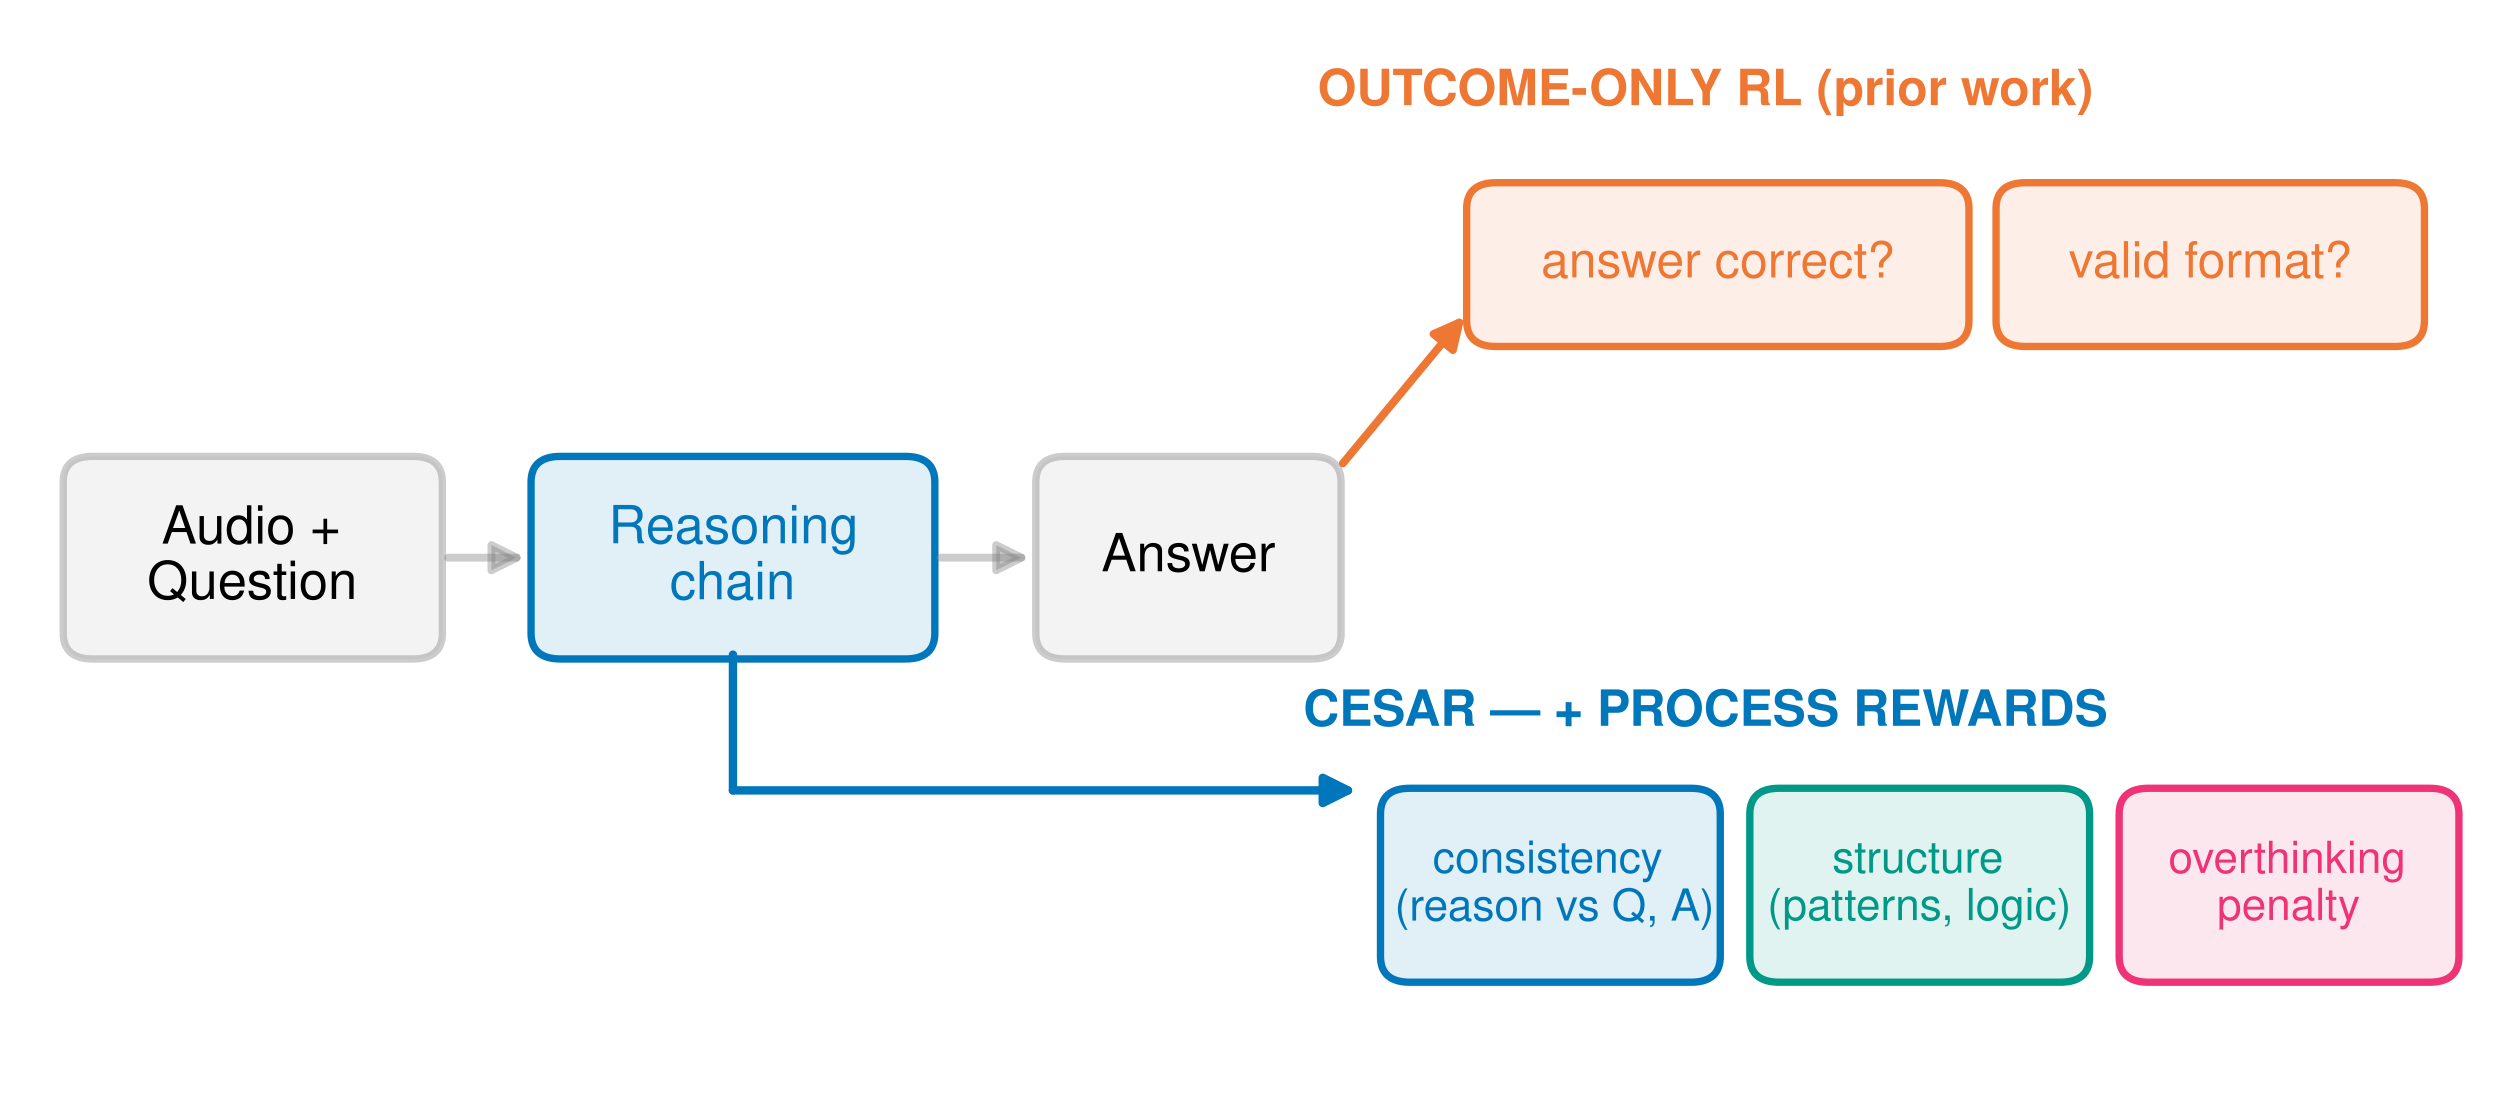
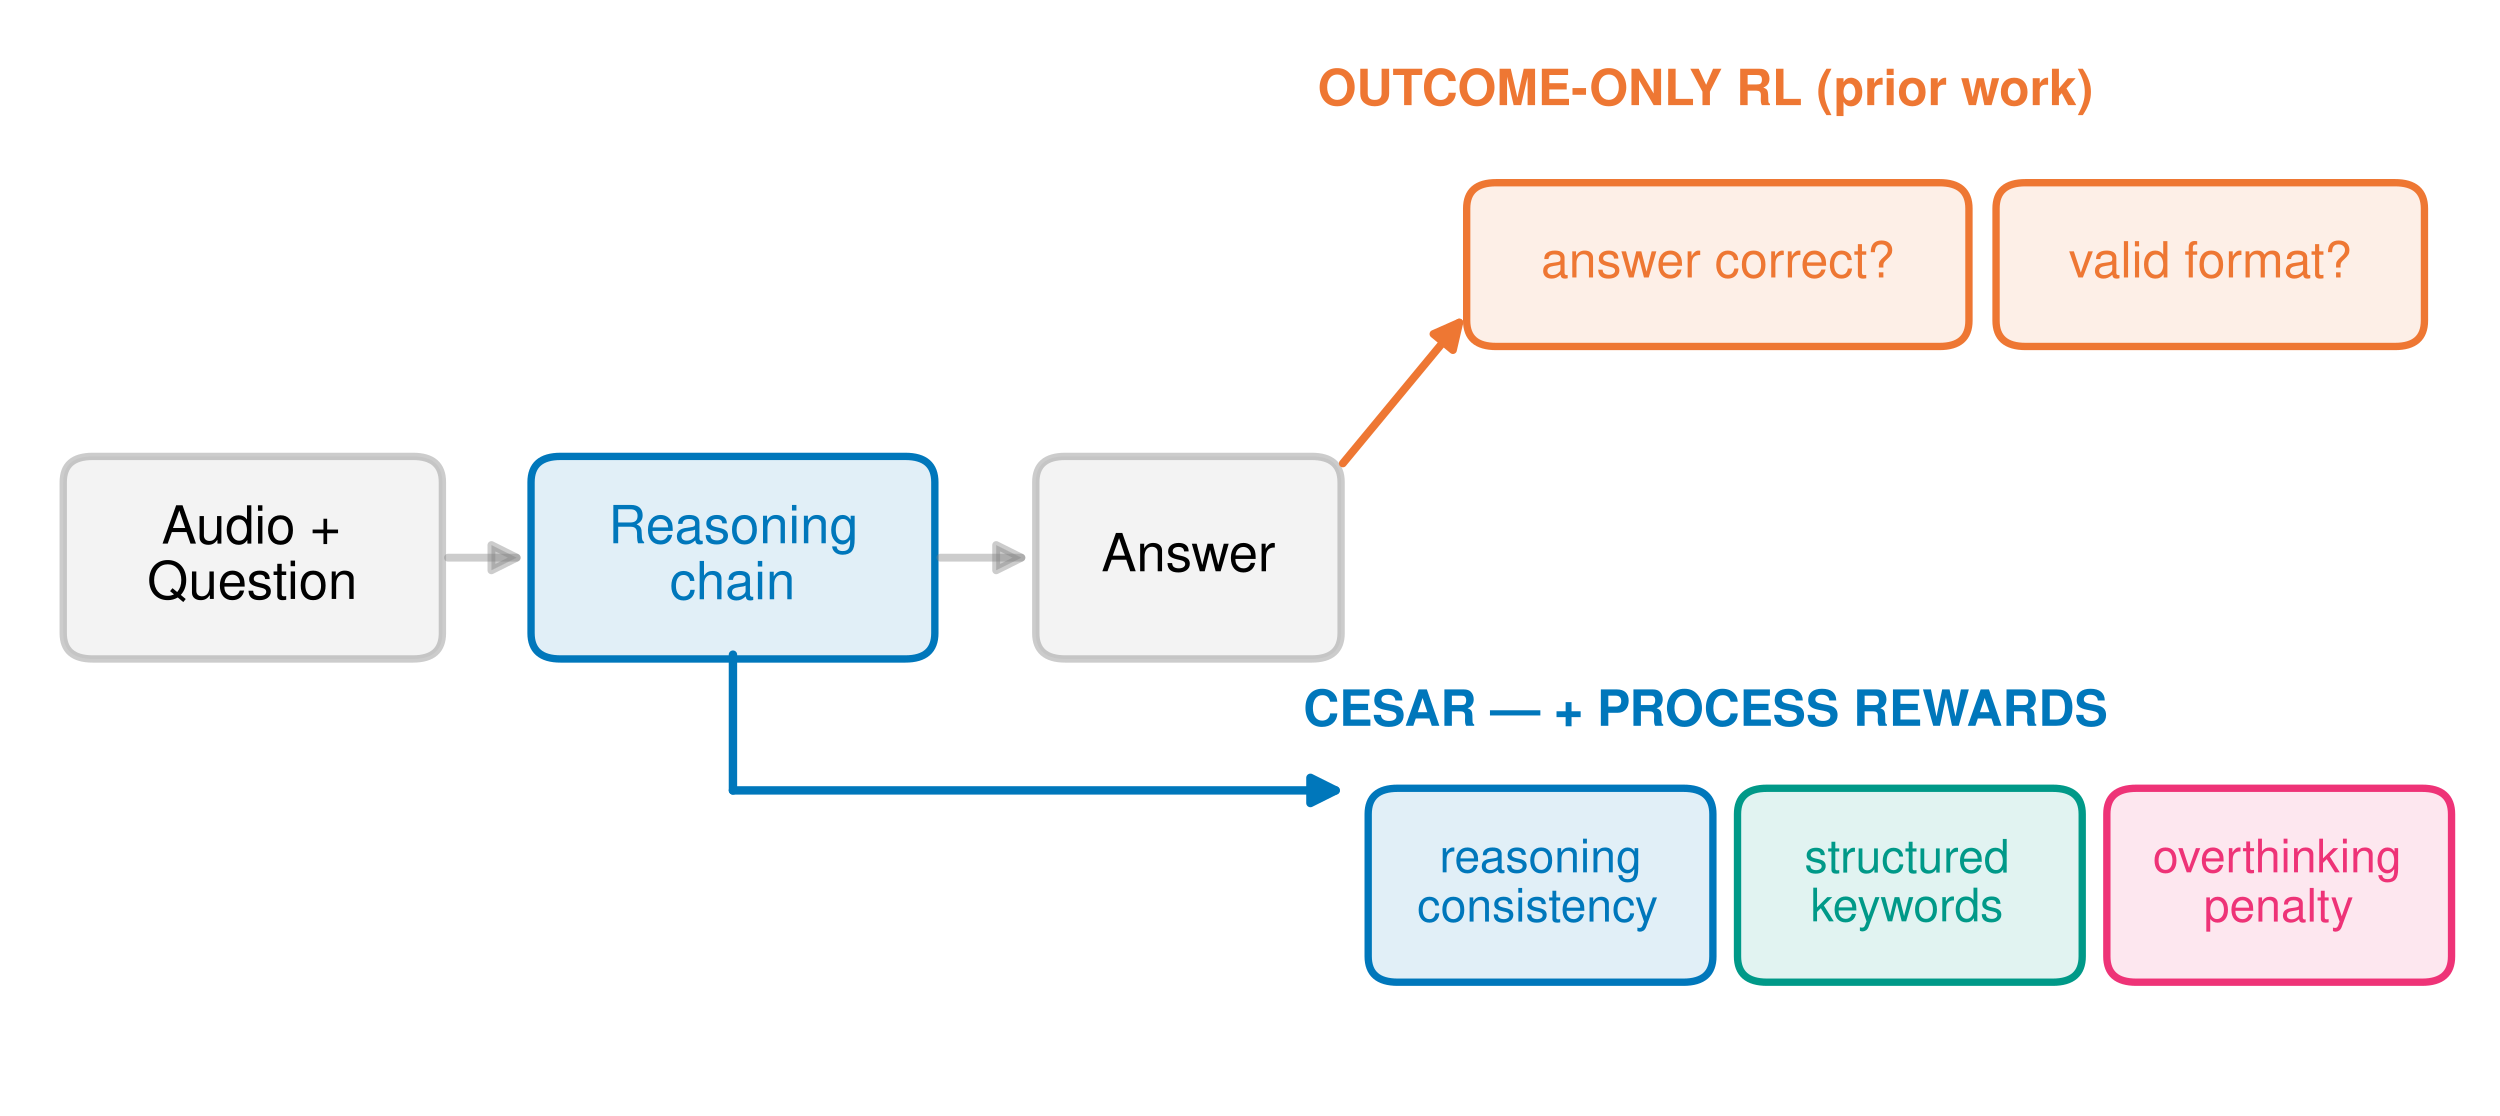
<svg xmlns="http://www.w3.org/2000/svg" viewBox="0 0 475.92 212.328" version="1.1">
  <defs>
    <style type="text/css">*{stroke-linejoin: round; stroke-linecap: butt}</style>
  </defs>
  <g id="figure_1">
    <g id="patch_1">
      <path d="M 0 212.328  L 475.92 212.328  L 475.92 0  L 0 0  L 0 212.328  z " style="fill: none" />
    </g>
    <g id="axes_1">
      <g id="patch_2">
-         <path d="M 17.662 125.446  L 78.595 125.446  Q 84.22 125.446 84.22 120.523  L 84.22 91.805  Q 84.22 86.882 78.595 86.882  L 17.662 86.882  Q 12.037 86.882 12.037 91.805  L 12.037 120.523  Q 12.037 125.446 17.662 125.446  z " clip-path="url(#pbba31e605c)" style="fill: #808080; fill-opacity: 0.09; stroke: #808080; stroke-opacity: 0.4; stroke-width: 1.4; stroke-linejoin: miter" />
+         <path d="M 17.662 125.446  L 78.595 125.446  Q 84.22 125.446 84.22 120.523  L 84.22 91.805  Q 84.22 86.882 78.595 86.882  L 17.662 86.882  Q 12.037 86.882 12.037 91.805  L 12.037 120.523  Q 12.037 125.446 17.662 125.446  z " clip-path="url(#p46c3b9ab01)" style="fill: #808080; fill-opacity: 0.09; stroke: #808080; stroke-opacity: 0.4; stroke-width: 1.4; stroke-linejoin: miter" />
      </g>
      <g id="patch_3">
-         <path d="M 106.718 125.446  L 172.339 125.446  Q 177.964 125.446 177.964 120.523  L 177.964 91.805  Q 177.964 86.882 172.339 86.882  L 106.718 86.882  Q 101.094 86.882 101.094 91.805  L 101.094 120.523  Q 101.094 125.446 106.718 125.446  z " clip-path="url(#pbba31e605c)" style="fill: #0077bb; fill-opacity: 0.12; stroke: #0077bb; stroke-width: 1.4; stroke-linejoin: miter" />
+         <path d="M 106.718 125.446  L 172.339 125.446  Q 177.964 125.446 177.964 120.523  L 177.964 91.805  Q 177.964 86.882 172.339 86.882  L 106.718 86.882  Q 101.094 86.882 101.094 91.805  L 101.094 120.523  Q 101.094 125.446 106.718 125.446  z " clip-path="url(#p46c3b9ab01)" style="fill: #0077bb; fill-opacity: 0.12; stroke: #0077bb; stroke-width: 1.4; stroke-linejoin: miter" />
      </g>
      <g id="patch_4">
-         <path d="M 85.283 106.164  Q 92.657 106.164 98.355 106.164  " clip-path="url(#pbba31e605c)" style="fill: none; stroke: #808080; stroke-opacity: 0.4; stroke-width: 1.5; stroke-linecap: round" />
-         <path d="M 93.555 103.764  L 98.355 106.164  L 93.555 108.564  z " clip-path="url(#pbba31e605c)" style="fill: #808080; fill-opacity: 0.4; stroke: #808080; stroke-opacity: 0.4; stroke-width: 1.5; stroke-linecap: round" />
+         <path d="M 85.283 106.164  Q 92.657 106.164 98.355 106.164  " clip-path="url(#p46c3b9ab01)" style="fill: none; stroke: #808080; stroke-opacity: 0.4; stroke-width: 1.5; stroke-linecap: round" />
+         <path d="M 93.555 103.764  L 98.355 106.164  L 93.555 108.564  z " clip-path="url(#p46c3b9ab01)" style="fill: #808080; fill-opacity: 0.4; stroke: #808080; stroke-opacity: 0.4; stroke-width: 1.5; stroke-linecap: round" />
      </g>
      <g id="patch_5">
-         <path d="M 179.027 106.164  Q 187.573 106.164 194.442 106.164  " clip-path="url(#pbba31e605c)" style="fill: none; stroke: #808080; stroke-opacity: 0.4; stroke-width: 1.5; stroke-linecap: round" />
-         <path d="M 189.642 103.764  L 194.442 106.164  L 189.642 108.564  z " clip-path="url(#pbba31e605c)" style="fill: #808080; fill-opacity: 0.4; stroke: #808080; stroke-opacity: 0.4; stroke-width: 1.5; stroke-linecap: round" />
+         <path d="M 179.027 106.164  Q 187.573 106.164 194.442 106.164  " clip-path="url(#p46c3b9ab01)" style="fill: none; stroke: #808080; stroke-opacity: 0.4; stroke-width: 1.5; stroke-linecap: round" />
+         <path d="M 189.642 103.764  L 194.442 106.164  L 189.642 108.564  z " clip-path="url(#p46c3b9ab01)" style="fill: #808080; fill-opacity: 0.4; stroke: #808080; stroke-opacity: 0.4; stroke-width: 1.5; stroke-linecap: round" />
      </g>
      <g id="patch_6">
-         <path d="M 202.806 125.446  L 249.678 125.446  Q 255.303 125.446 255.303 120.523  L 255.303 91.805  Q 255.303 86.882 249.678 86.882  L 202.806 86.882  Q 197.181 86.882 197.181 91.805  L 197.181 120.523  Q 197.181 125.446 202.806 125.446  z " clip-path="url(#pbba31e605c)" style="fill: #808080; fill-opacity: 0.09; stroke: #808080; stroke-opacity: 0.4; stroke-width: 1.4; stroke-linejoin: miter" />
+         <path d="M 202.806 125.446  L 249.678 125.446  Q 255.303 125.446 255.303 120.523  L 255.303 91.805  Q 255.303 86.882 249.678 86.882  L 202.806 86.882  Q 197.181 86.882 197.181 91.805  L 197.181 120.523  Q 197.181 125.446 202.806 125.446  z " clip-path="url(#p46c3b9ab01)" style="fill: #808080; fill-opacity: 0.09; stroke: #808080; stroke-opacity: 0.4; stroke-width: 1.4; stroke-linejoin: miter" />
      </g>
      <g id="patch_7">
-         <path d="M 284.832 65.959  L 369.202 65.959  Q 374.826 65.959 374.826 61.036  L 374.826 39.703  Q 374.826 34.779 369.202 34.779  L 284.832 34.779  Q 279.207 34.779 279.207 39.703  L 279.207 61.036  Q 279.207 65.959 284.832 65.959  z " clip-path="url(#pbba31e605c)" style="fill: #ee7733; fill-opacity: 0.12; stroke: #ee7733; stroke-width: 1.4; stroke-linejoin: miter" />
+         <path d="M 284.832 65.959  L 369.202 65.959  Q 374.826 65.959 374.826 61.036  L 374.826 39.703  Q 374.826 34.779 369.202 34.779  L 284.832 34.779  Q 279.207 34.779 279.207 39.703  L 279.207 61.036  Q 279.207 65.959 284.832 65.959  z " clip-path="url(#p46c3b9ab01)" style="fill: #ee7733; fill-opacity: 0.12; stroke: #ee7733; stroke-width: 1.4; stroke-linejoin: miter" />
      </g>
      <g id="patch_8">
-         <path d="M 385.607 65.959  L 455.915 65.959  Q 461.539 65.959 461.539 61.036  L 461.539 39.703  Q 461.539 34.779 455.915 34.779  L 385.607 34.779  Q 379.982 34.779 379.982 39.703  L 379.982 61.036  Q 379.982 65.959 385.607 65.959  z " clip-path="url(#pbba31e605c)" style="fill: #ee7733; fill-opacity: 0.12; stroke: #ee7733; stroke-width: 1.4; stroke-linejoin: miter" />
+         <path d="M 385.607 65.959  L 455.915 65.959  Q 461.539 65.959 461.539 61.036  L 461.539 39.703  Q 461.539 34.779 455.915 34.779  L 385.607 34.779  Q 379.982 34.779 379.982 39.703  L 379.982 61.036  Q 379.982 65.959 385.607 65.959  z " clip-path="url(#p46c3b9ab01)" style="fill: #ee7733; fill-opacity: 0.12; stroke: #ee7733; stroke-width: 1.4; stroke-linejoin: miter" />
      </g>
      <g id="patch_9">
-         <path d="M 255.64 88.212  Q 267.254 74.166 277.799 61.412  " clip-path="url(#pbba31e605c)" style="fill: none; stroke: #ee7733; stroke-width: 1.5; stroke-linecap: round" />
-         <path d="M 272.891 63.582  L 277.799 61.412  L 276.59 66.64  z " clip-path="url(#pbba31e605c)" style="fill: #ee7733; stroke: #ee7733; stroke-width: 1.5; stroke-linecap: round" />
+         <path d="M 255.64 88.212  Q 267.254 74.166 277.799 61.412  " clip-path="url(#p46c3b9ab01)" style="fill: none; stroke: #ee7733; stroke-width: 1.5; stroke-linecap: round" />
+         <path d="M 272.891 63.582  L 277.799 61.412  L 276.59 66.64  z " clip-path="url(#p46c3b9ab01)" style="fill: #ee7733; stroke: #ee7733; stroke-width: 1.5; stroke-linecap: round" />
      </g>
      <g id="patch_10">
-         <path d="M 268.427 186.984  L 321.861 186.984  Q 327.486 186.984 327.486 182.061  L 327.486 154.984  Q 327.486 150.061 321.861 150.061  L 268.427 150.061  Q 262.802 150.061 262.802 154.984  L 262.802 182.061  Q 262.802 186.984 268.427 186.984  z " clip-path="url(#pbba31e605c)" style="fill: #0077bb; fill-opacity: 0.12; stroke: #0077bb; stroke-width: 1.4; stroke-linejoin: miter" />
+         <path d="M 266.083 186.984  L 320.455 186.984  Q 326.079 186.984 326.079 182.061  L 326.079 154.984  Q 326.079 150.061 320.455 150.061  L 266.083 150.061  Q 260.459 150.061 260.459 154.984  L 260.459 182.061  Q 260.459 186.984 266.083 186.984  z " clip-path="url(#p46c3b9ab01)" style="fill: #0077bb; fill-opacity: 0.12; stroke: #0077bb; stroke-width: 1.4; stroke-linejoin: miter" />
      </g>
      <g id="patch_11">
-         <path d="M 338.735 186.984  L 392.169 186.984  Q 397.794 186.984 397.794 182.061  L 397.794 154.984  Q 397.794 150.061 392.169 150.061  L 338.735 150.061  Q 333.11 150.061 333.11 154.984  L 333.11 182.061  Q 333.11 186.984 338.735 186.984  z " clip-path="url(#pbba31e605c)" style="fill: #009988; fill-opacity: 0.12; stroke: #009988; stroke-width: 1.4; stroke-linejoin: miter" />
+         <path d="M 336.391 186.984  L 390.763 186.984  Q 396.387 186.984 396.387 182.061  L 396.387 154.984  Q 396.387 150.061 390.763 150.061  L 336.391 150.061  Q 330.767 150.061 330.767 154.984  L 330.767 182.061  Q 330.767 186.984 336.391 186.984  z " clip-path="url(#p46c3b9ab01)" style="fill: #009988; fill-opacity: 0.12; stroke: #009988; stroke-width: 1.4; stroke-linejoin: miter" />
      </g>
      <g id="patch_12">
-         <path d="M 409.043 186.984  L 462.477 186.984  Q 468.102 186.984 468.102 182.061  L 468.102 154.984  Q 468.102 150.061 462.477 150.061  L 409.043 150.061  Q 403.418 150.061 403.418 154.984  L 403.418 182.061  Q 403.418 186.984 409.043 186.984  z " clip-path="url(#pbba31e605c)" style="fill: #ee3377; fill-opacity: 0.12; stroke: #ee3377; stroke-width: 1.4; stroke-linejoin: miter" />
+         <path d="M 406.699 186.984  L 461.071 186.984  Q 466.695 186.984 466.695 182.061  L 466.695 154.984  Q 466.695 150.061 461.071 150.061  L 406.699 150.061  Q 401.075 150.061 401.075 154.984  L 401.075 182.061  Q 401.075 186.984 406.699 186.984  z " clip-path="url(#p46c3b9ab01)" style="fill: #ee3377; fill-opacity: 0.12; stroke: #ee3377; stroke-width: 1.4; stroke-linejoin: miter" />
      </g>
      <g id="patch_13">
-         <path d="M 139.529 150.472  Q 198.962 150.472 256.606 150.472  " clip-path="url(#pbba31e605c)" style="fill: none; stroke: #0077bb; stroke-width: 1.6; stroke-linecap: round" />
-         <path d="M 251.806 148.072  L 256.606 150.472  L 251.806 152.872  z " clip-path="url(#pbba31e605c)" style="fill: #0077bb; stroke: #0077bb; stroke-width: 1.6; stroke-linecap: round" />
+         <path d="M 139.529 150.472  Q 197.79 150.472 254.262 150.472  " clip-path="url(#p46c3b9ab01)" style="fill: none; stroke: #0077bb; stroke-width: 1.6; stroke-linecap: round" />
+         <path d="M 249.462 148.072  L 254.262 150.472  L 249.462 152.872  z " clip-path="url(#p46c3b9ab01)" style="fill: #0077bb; stroke: #0077bb; stroke-width: 1.6; stroke-linecap: round" />
      </g>
      <g id="line2d_1">
-         <path d="M 139.529 124.626  L 139.529 150.472  " clip-path="url(#pbba31e605c)" style="fill: none; stroke: #0077bb; stroke-width: 1.6; stroke-linecap: round" />
+         <path d="M 139.529 124.626  L 139.529 150.472  " clip-path="url(#p46c3b9ab01)" style="fill: none; stroke: #0077bb; stroke-width: 1.6; stroke-linecap: round" />
      </g>
      <g id="text_1">
        <text style="font-size: 10px; font-family: 'Helvetica Neue', 'Helvetica', 'Arial', 'DejaVu Sans', sans-serif; fill: currentColor" transform="translate(30.77371 103.4796)">Audio +</text>
        <text style="font-size: 10px; font-family: 'Helvetica Neue', 'Helvetica', 'Arial', 'DejaVu Sans', sans-serif; fill: currentColor" transform="translate(28.0284 114.0187)">Question</text>
      </g>
      <g id="text_2">
        <text style="font-size: 10px; font-family: 'Helvetica Neue', 'Helvetica', 'Arial', 'DejaVu Sans', sans-serif; fill: #0077bb" transform="translate(115.8233 103.4195)">Reasoning</text>
        <text style="font-size: 10px; font-family: 'Helvetica Neue', 'Helvetica', 'Arial', 'DejaVu Sans', sans-serif; fill: #0077bb" transform="translate(127.489 114.0788)">chain</text>
      </g>
      <g id="text_3">
        <text style="font-size: 10px; font-family: 'Helvetica Neue', 'Helvetica', 'Arial', 'DejaVu Sans', sans-serif; text-anchor: middle; fill: currentColor" x="226.242" y="108.749" transform="rotate(-0 226.242 108.7492)">Answer</text>
      </g>
      <g id="text_4">
        <text style="font-weight: 600; font-size: 9.5px; font-family: 'Helvetica Neue', 'Helvetica', 'Arial', 'DejaVu Sans', sans-serif; text-anchor: middle; fill: #ee7733" x="324.673" y="20.01" transform="rotate(-0 324.6732 20.01024)">OUTCOME-ONLY RL  (prior work)</text>
      </g>
      <g id="text_5">
        <text style="font-size: 9.5px; font-family: 'Helvetica Neue', 'Helvetica', 'Arial', 'DejaVu Sans', sans-serif; text-anchor: middle; fill: #ee7733" x="327.017" y="52.825" transform="rotate(-0 327.0168 52.82508)">answer correct?</text>
      </g>
      <g id="text_6">
        <text style="font-size: 9.5px; font-family: 'Helvetica Neue', 'Helvetica', 'Arial', 'DejaVu Sans', sans-serif; text-anchor: middle; fill: #ee7733" x="420.761" y="52.825" transform="rotate(-0 420.7608 52.82508)">valid format?</text>
      </g>
      <g id="text_7">
        <text style="font-weight: 600; font-size: 9.5px; font-family: 'Helvetica Neue', 'Helvetica', 'Arial', 'DejaVu Sans', sans-serif; text-anchor: middle; fill: #0077bb" x="324.673" y="138.164" transform="rotate(-0 324.6732 138.164)">CESAR  —  + PROCESS REWARDS</text>
      </g>
      <g id="text_8">
-         <text style="font-size: 8.4px; font-family: 'Helvetica Neue', 'Helvetica', 'Arial', 'DejaVu Sans', sans-serif; fill: #0077bb" transform="translate(272.7408 166.141)">consistency</text>
-         <text style="font-size: 8.4px; font-family: 'Helvetica Neue', 'Helvetica', 'Arial', 'DejaVu Sans', sans-serif; fill: #0077bb" transform="translate(265.5023 175.2479)">(reason vs Q, A)</text>
+         <text style="font-size: 8.8px; font-family: 'Helvetica Neue', 'Helvetica', 'Arial', 'DejaVu Sans', sans-serif; fill: #0077bb" transform="translate(274.0341 166.0637)">reasoning</text>
+         <text style="font-size: 8.8px; font-family: 'Helvetica Neue', 'Helvetica', 'Arial', 'DejaVu Sans', sans-serif; fill: #0077bb" transform="translate(269.7991 175.444)">consistency</text>
      </g>
      <g id="text_9">
-         <text style="font-size: 8.4px; font-family: 'Helvetica Neue', 'Helvetica', 'Arial', 'DejaVu Sans', sans-serif; fill: #009988" transform="translate(348.8015 166.1325)">structure</text>
-         <text style="font-size: 8.4px; font-family: 'Helvetica Neue', 'Helvetica', 'Arial', 'DejaVu Sans', sans-serif; fill: #009988" transform="translate(336.4436 175.1554)">(patterns, logic)</text>
+         <text style="font-size: 8.8px; font-family: 'Helvetica Neue', 'Helvetica', 'Arial', 'DejaVu Sans', sans-serif; fill: #009988" transform="translate(343.5246 166.1167)">structured</text>
+         <text style="font-size: 8.8px; font-family: 'Helvetica Neue', 'Helvetica', 'Arial', 'DejaVu Sans', sans-serif; fill: #009988" transform="translate(344.6721 175.391)">keywords</text>
      </g>
      <g id="text_10">
-         <text style="font-size: 8.4px; font-family: 'Helvetica Neue', 'Helvetica', 'Arial', 'DejaVu Sans', sans-serif; fill: #ee3377" transform="translate(412.8108 166.1755)">overthinking</text>
-         <text style="font-size: 8.4px; font-family: 'Helvetica Neue', 'Helvetica', 'Arial', 'DejaVu Sans', sans-serif; fill: #ee3377" transform="translate(422.0678 175.1294)">penalty</text>
+         <text style="font-size: 8.8px; font-family: 'Helvetica Neue', 'Helvetica', 'Arial', 'DejaVu Sans', sans-serif; fill: #ee3377" transform="translate(409.8431 166.0637)">overthinking</text>
+         <text style="font-size: 8.8px; font-family: 'Helvetica Neue', 'Helvetica', 'Arial', 'DejaVu Sans', sans-serif; fill: #ee3377" transform="translate(419.541 175.444)">penalty</text>
      </g>
    </g>
  </g>
  <defs>
-     <clipPath id="pbba31e605c">
+     <clipPath id="p46c3b9ab01">
      <rect x="3.6" y="3.6" width="468.72" height="205.128" />
    </clipPath>
  </defs>
</svg>
